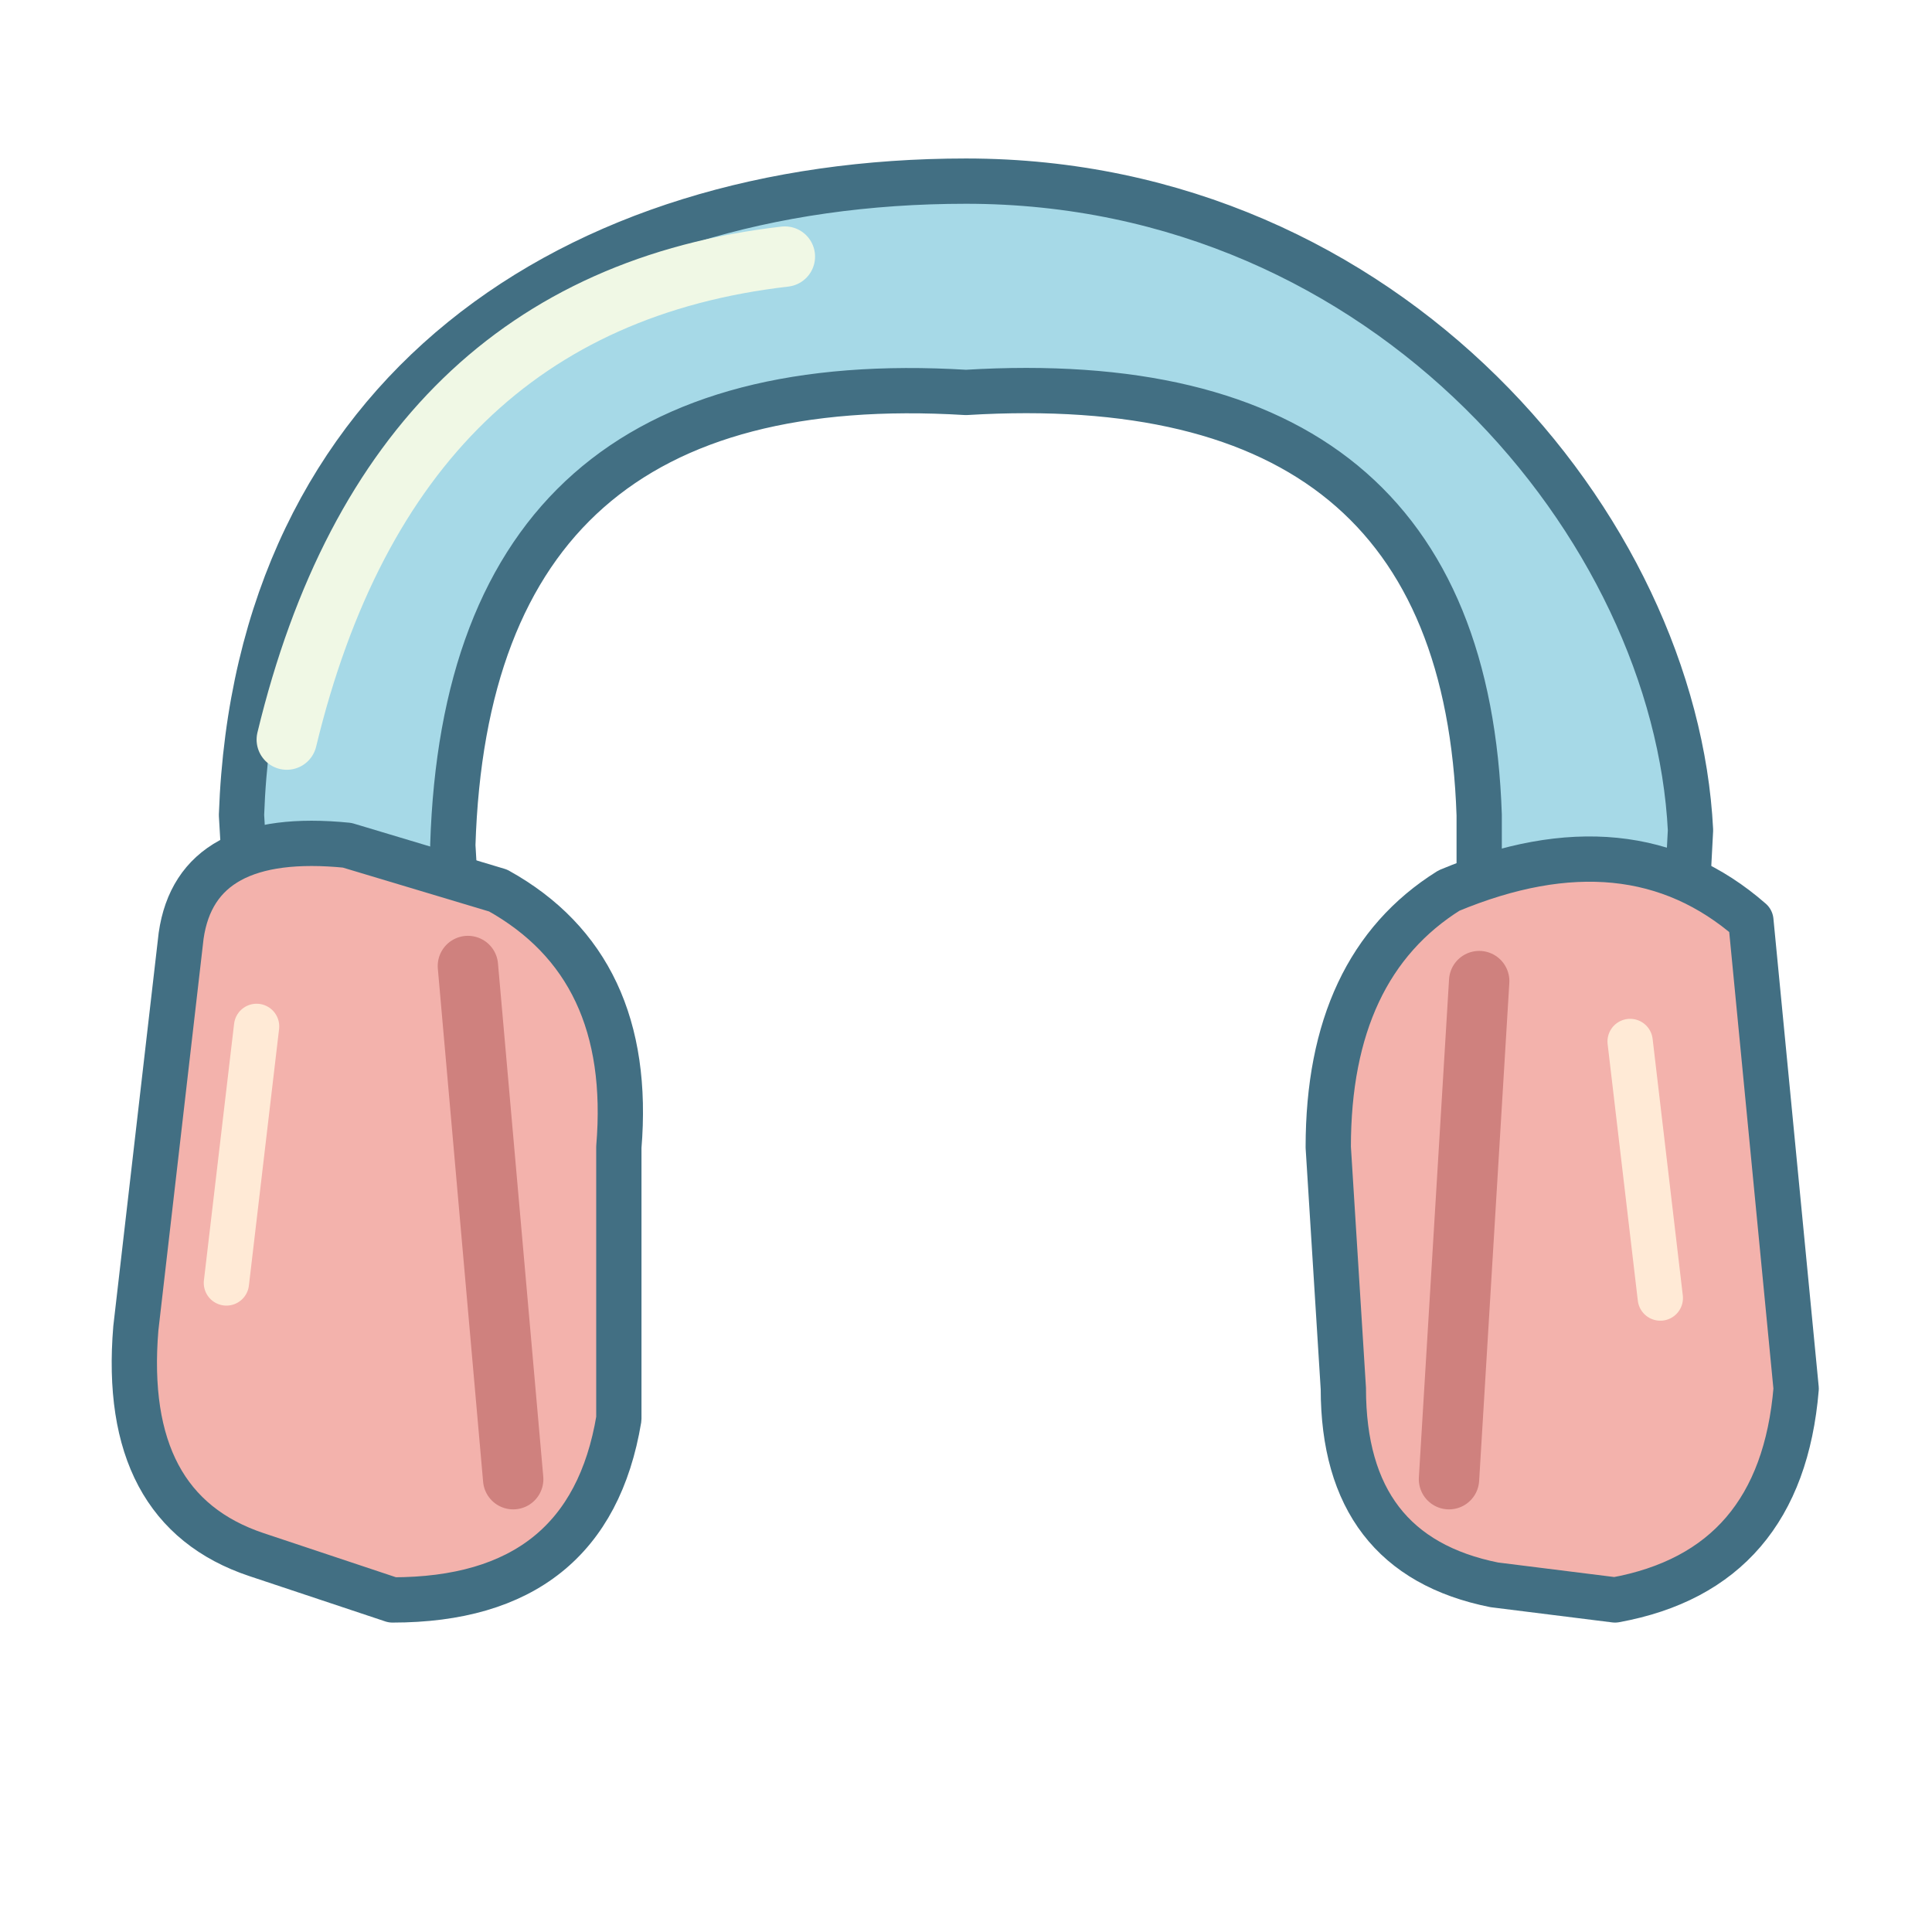
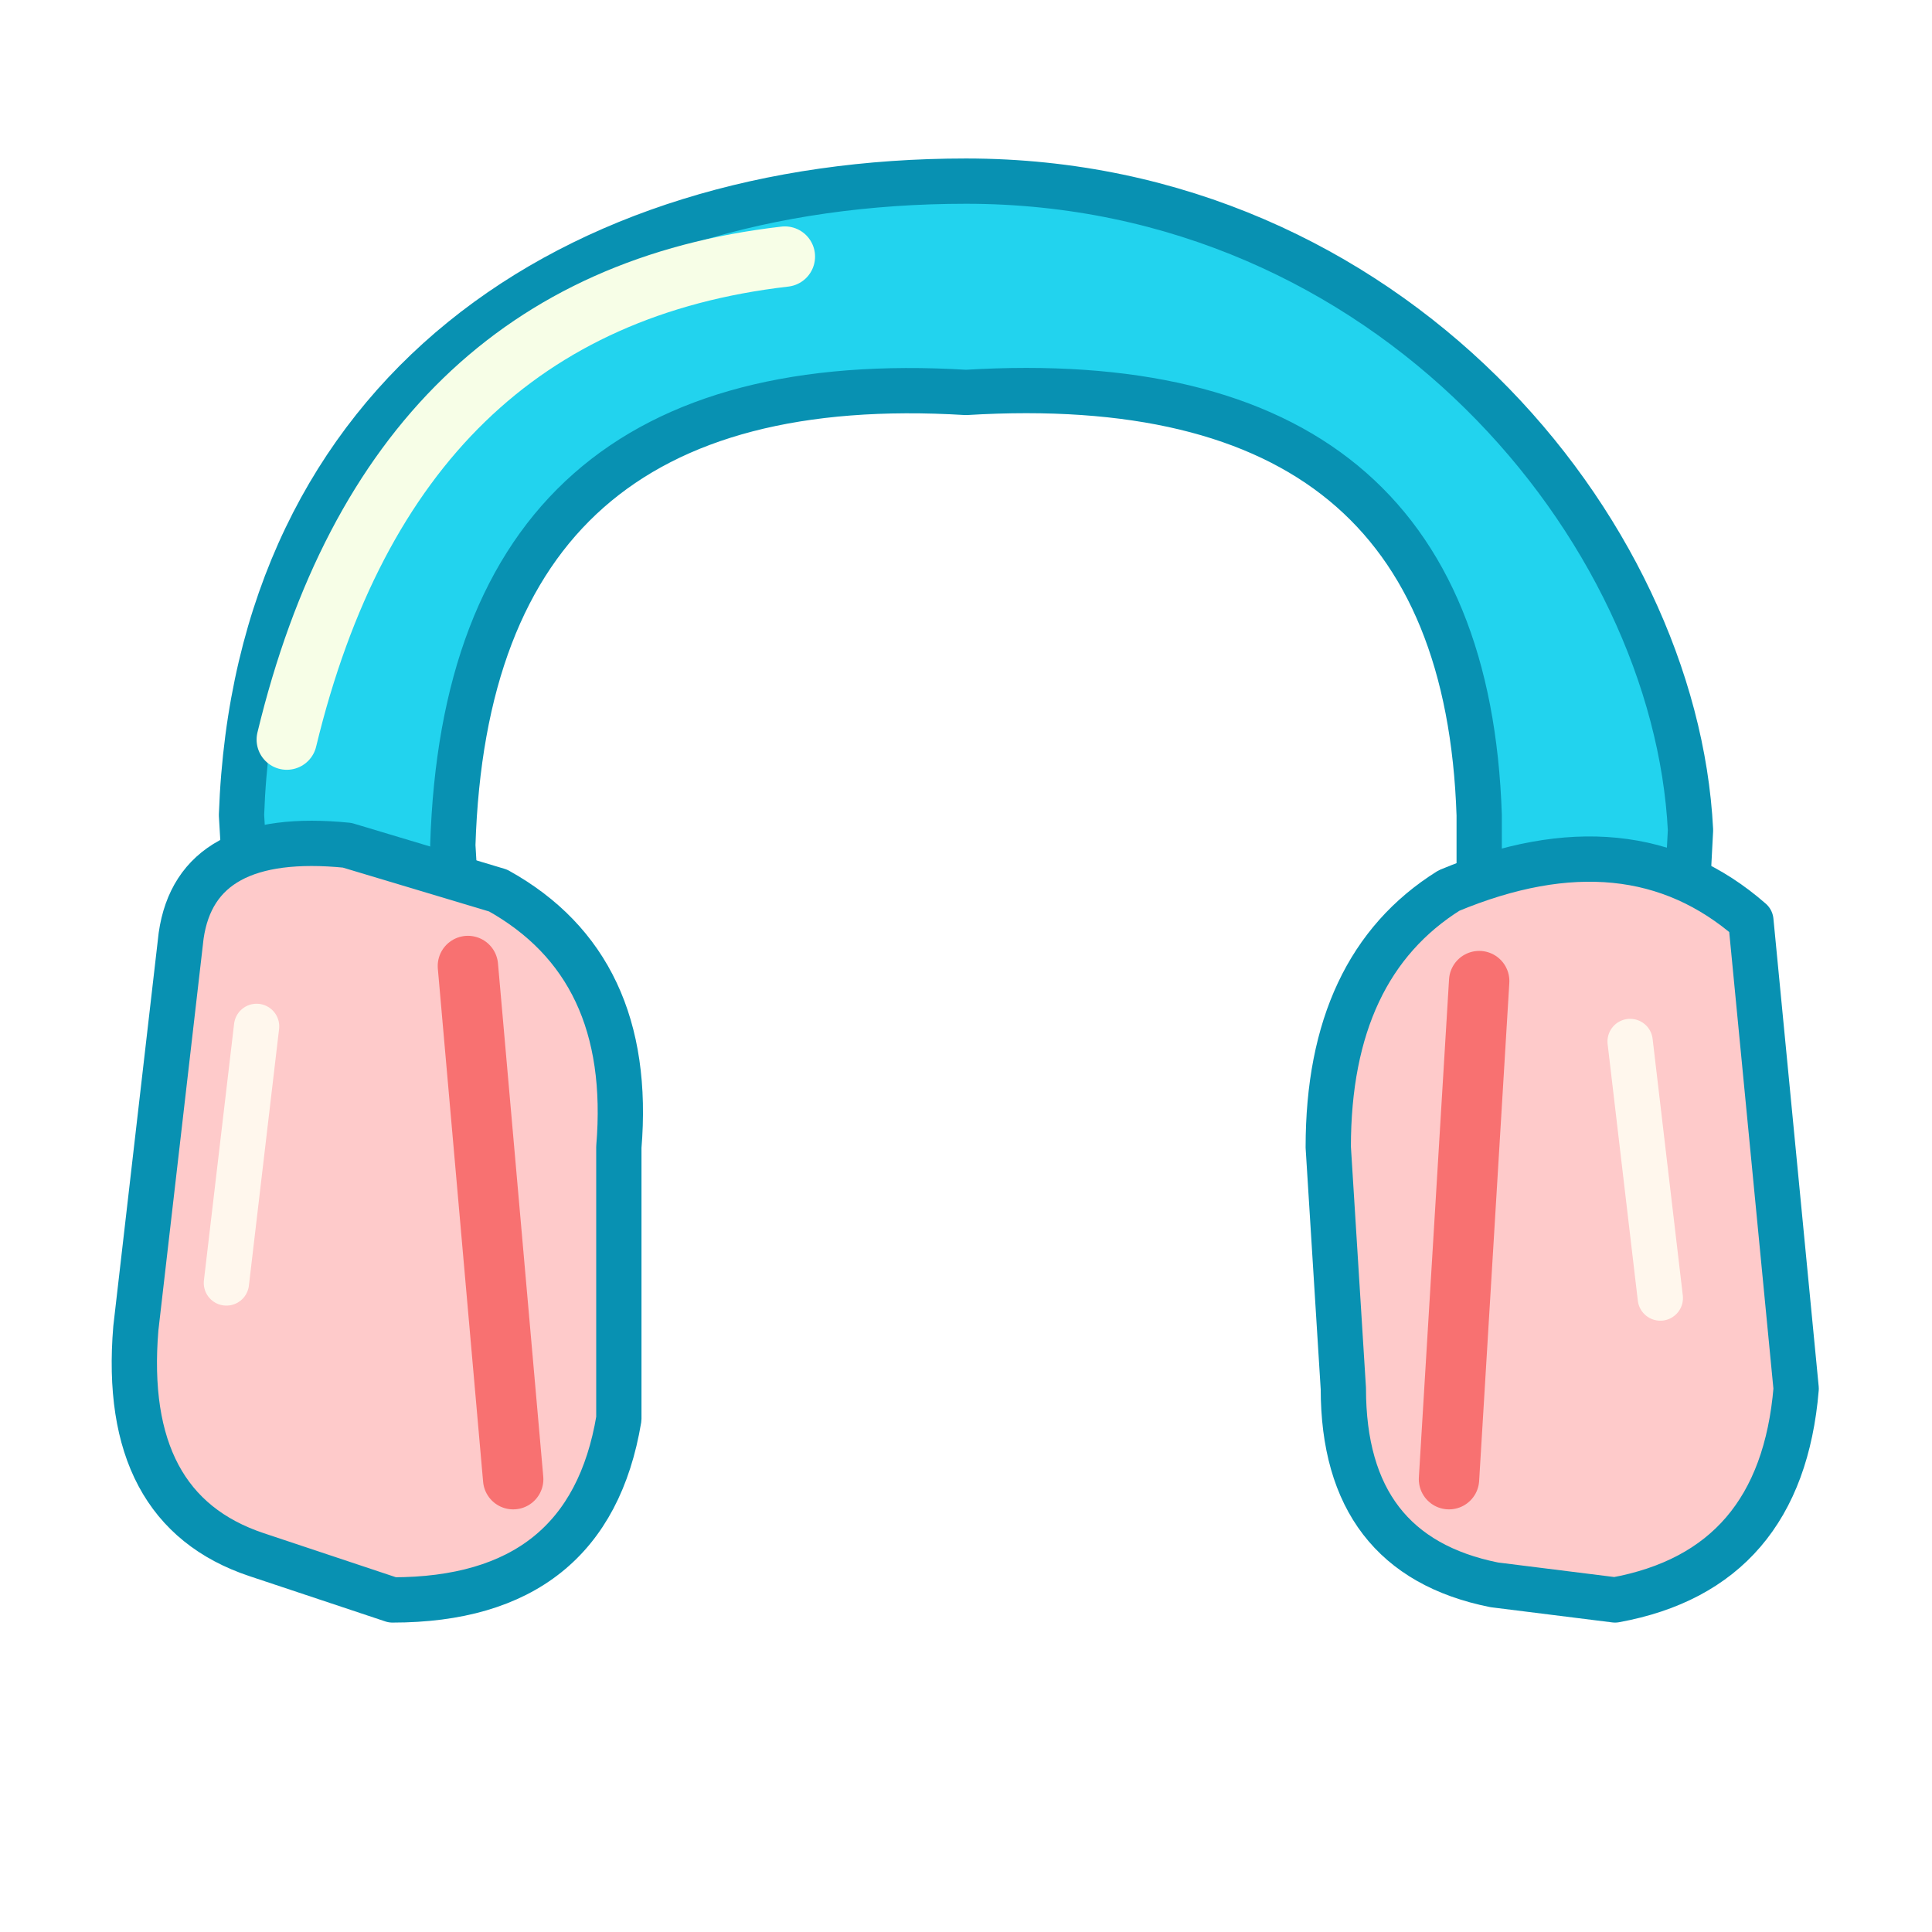
<svg xmlns="http://www.w3.org/2000/svg" viewBox="0 0 128 128" fill="none" stroke-linecap="round" stroke-linejoin="round">
-   <g stroke="#426f83" stroke-width="3">
-     <path d="M17 71 16 54C17 26 38 12 64 12 92 12 111 35 112 55L111 74 98 72 98 54Q97 24 64 26 31 24 30 56L31 73Z" fill="#a6d9e7" />
-     <path d="M19 49Q26 20 52 17" stroke="#f0f8e5" stroke-width="4" />
-     <path d="M12 62Q13 55 23 56L33 59Q42 64 41 76L41 94Q39 106 26 106L17 103Q8 100 9 88Z" fill="#f3b2ac" />
-     <path d="M96 59Q108 54 116 61L119 92Q118 104 107 106L99 105Q89 103 89 92L88 76Q88 64 96 59Z" fill="#f3b2ac" />
-     <path d="M31 64 34 98M98 65l-2 33" stroke="#cf817e" stroke-width="4" />
-     <path d="M17 68l-2 17m93-16 2 17" stroke="#ffead6" />
+   <g stroke="#0891b2" stroke-width="3">
+     <path d="M17 71 16 54C17 26 38 12 64 12 92 12 111 35 112 55L111 74 98 72 98 54Q97 24 64 26 31 24 30 56L31 73Z" fill="#22d3ee" />
+     <path d="M19 49Q26 20 52 17" stroke="#f7fee7" stroke-width="4" />
+     <path d="M12 62Q13 55 23 56L33 59Q42 64 41 76L41 94Q39 106 26 106L17 103Q8 100 9 88Z" fill="#fecaca" />
+     <path d="M96 59Q108 54 116 61L119 92Q118 104 107 106L99 105Q89 103 89 92L88 76Q88 64 96 59Z" fill="#fecaca" />
+     <path d="M31 64 34 98M98 65l-2 33" stroke="#f87171" stroke-width="4" />
+     <path d="M17 68l-2 17m93-16 2 17" stroke="#fff7ed" />
  </g>
</svg>
